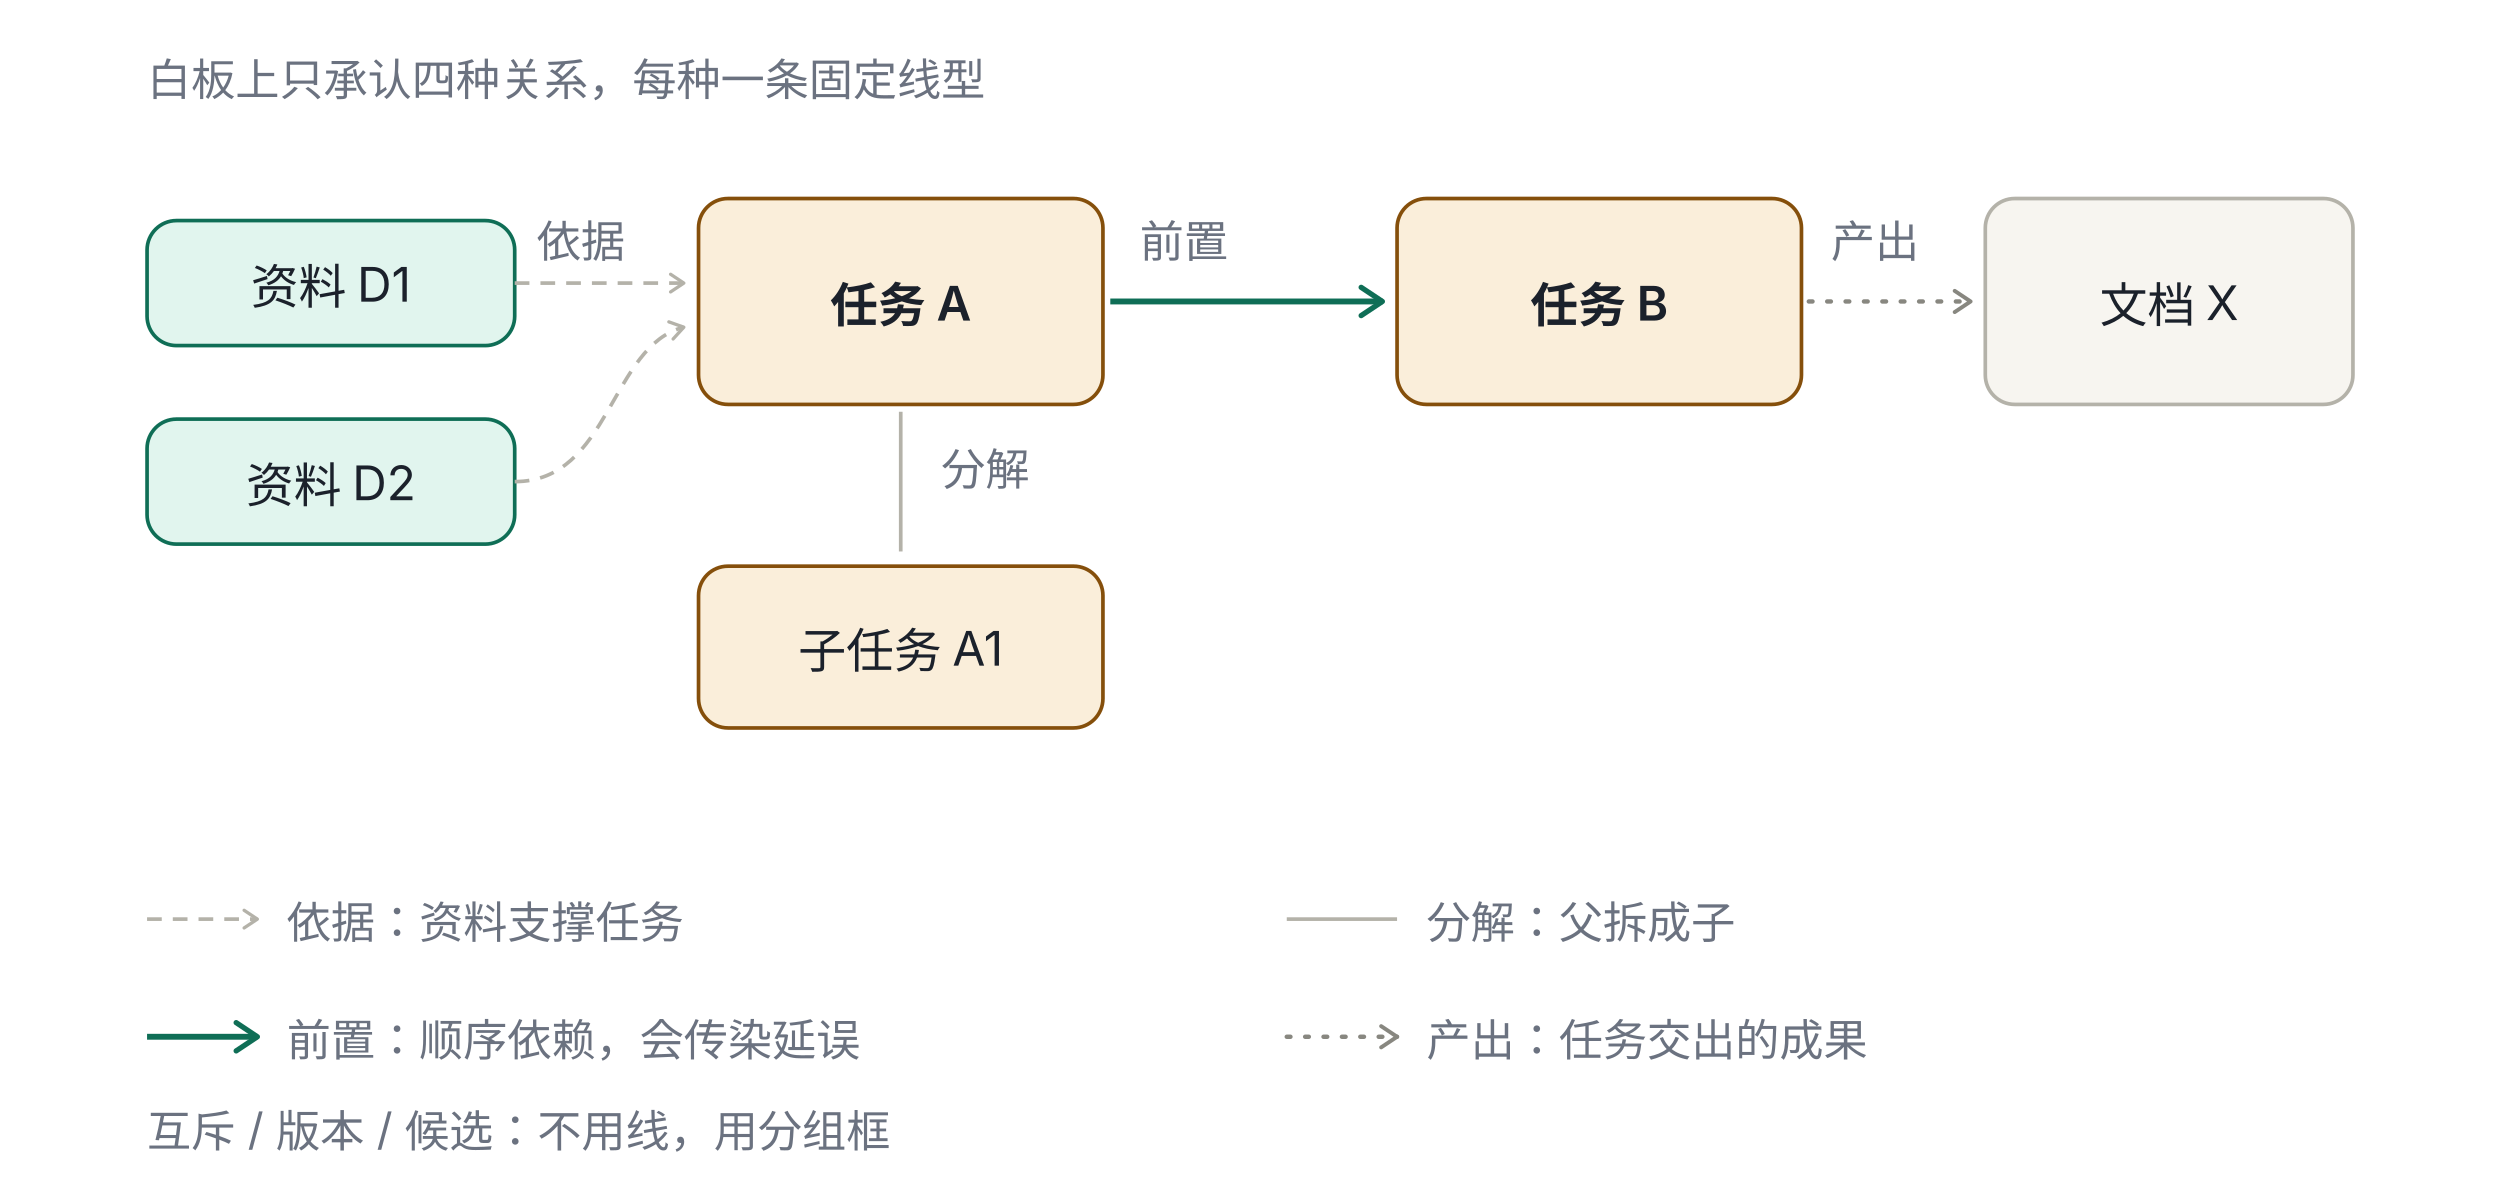
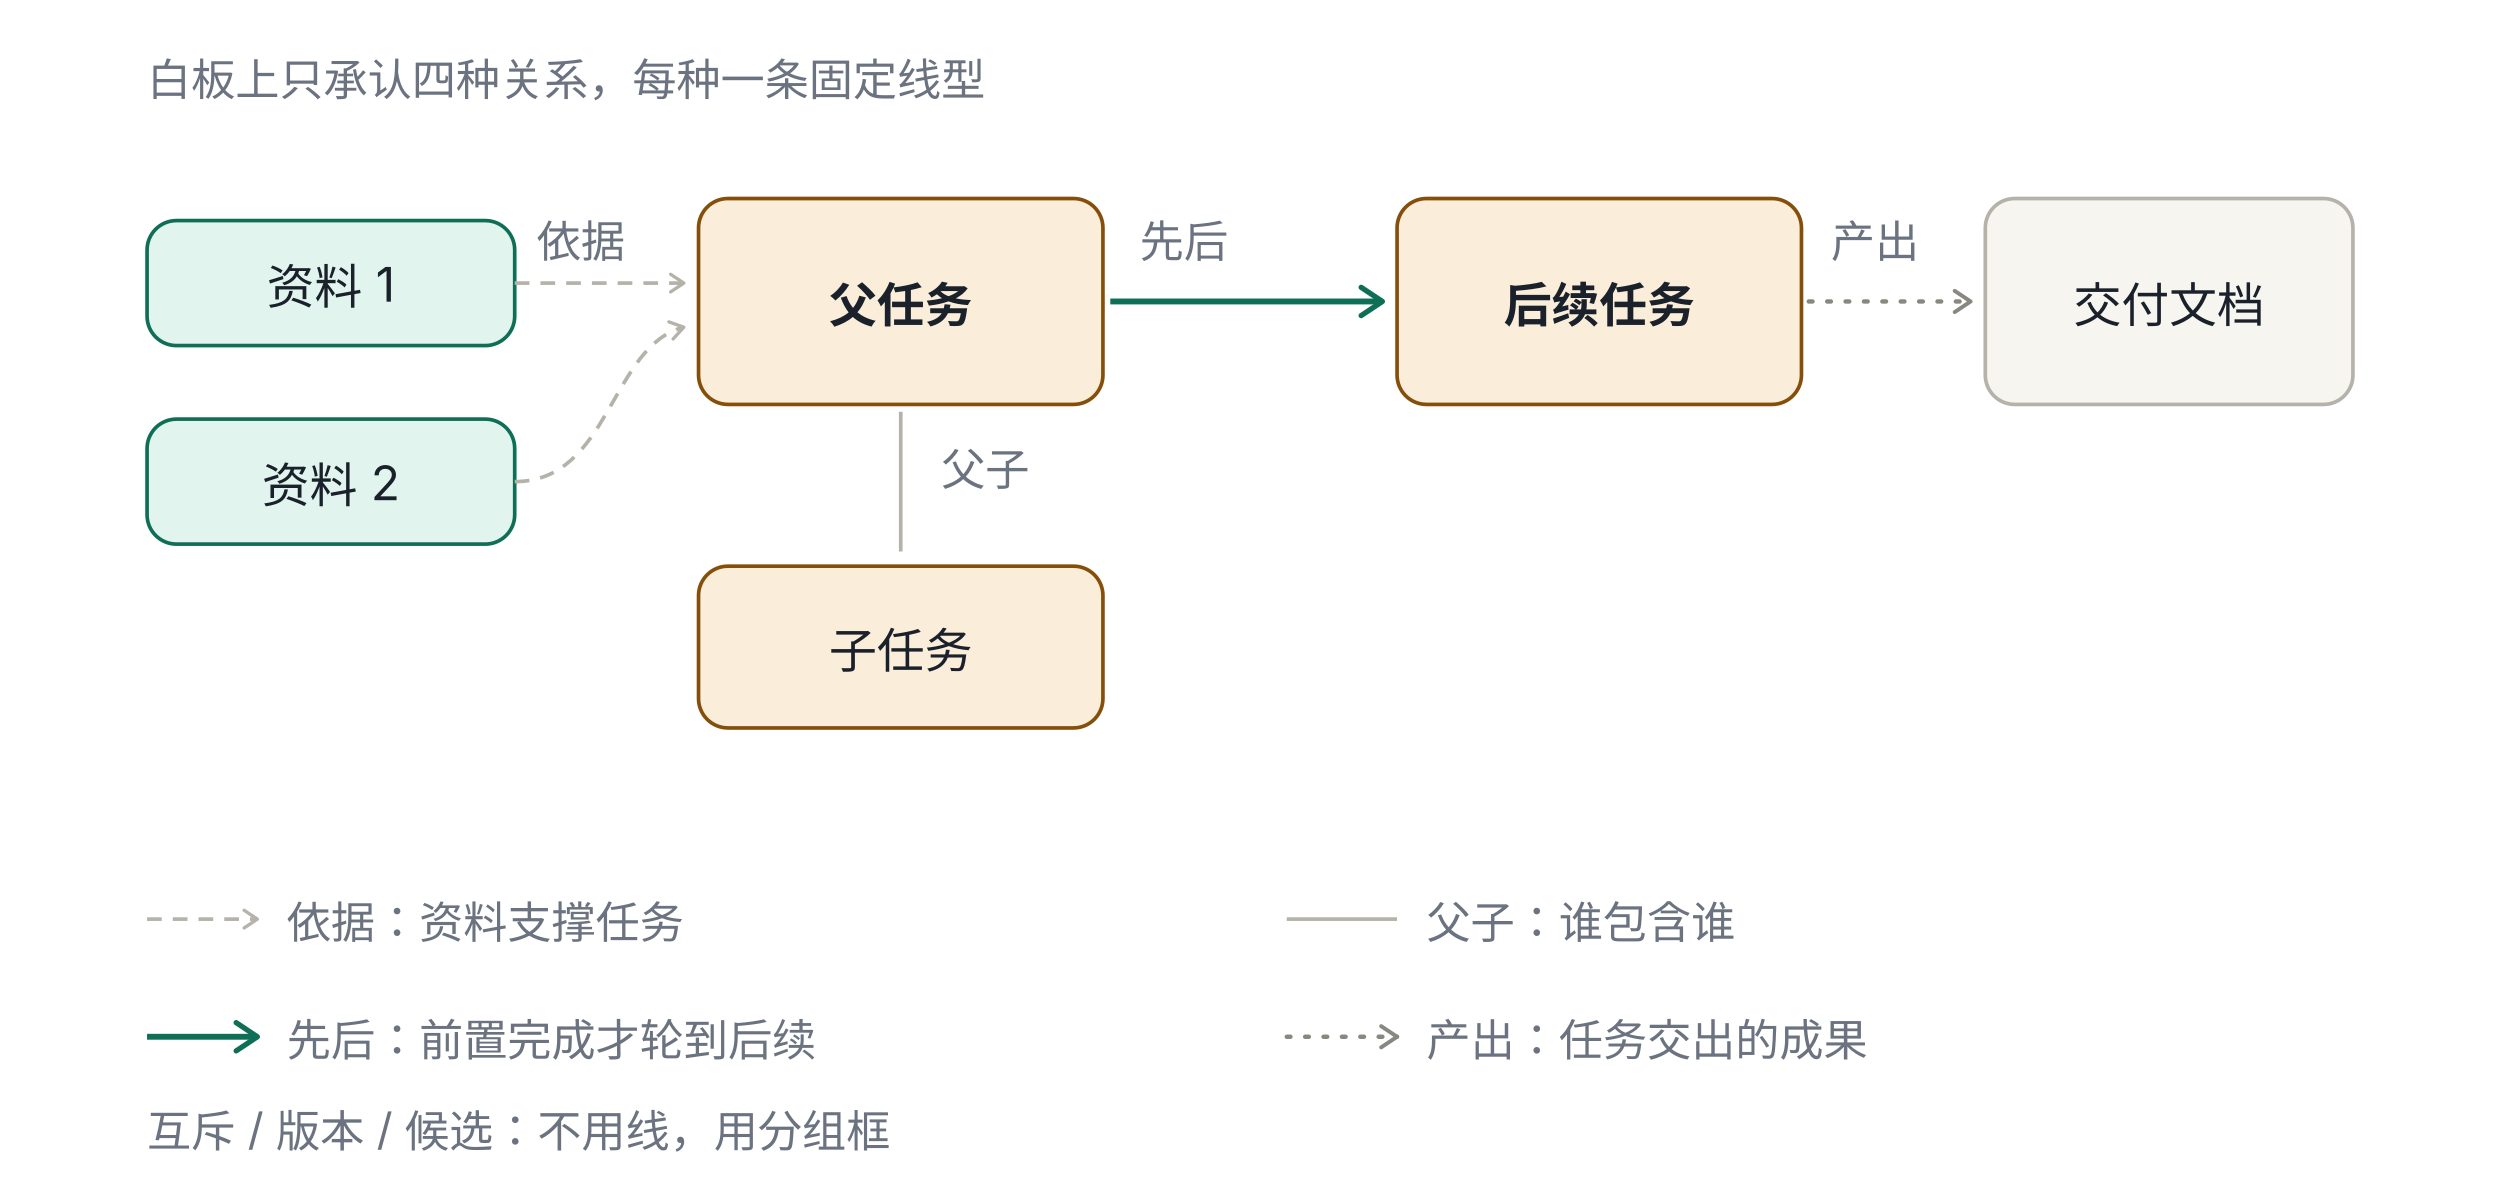
<svg xmlns="http://www.w3.org/2000/svg" viewBox="0 0 680 326" width="100%">
  <style>
.t{font-family:system-ui,-apple-system,'Segoe UI','Microsoft YaHei',sans-serif;font-size:13px;fill:#1b212b}
.s{font-family:system-ui,-apple-system,'Segoe UI','Microsoft YaHei',sans-serif;font-size:12px;fill:#6b7280}
.h{font-family:system-ui,-apple-system,'Segoe UI','Microsoft YaHei',sans-serif;font-size:13px;fill:#1b212b;font-weight:600}
</style>
  <defs>
    <marker id="a" viewBox="0 0 10 10" refX="8" refY="5" markerWidth="6" markerHeight="6" orient="auto-start-reverse">
      <path d="M2 1L8 5L2 9" fill="none" stroke="context-stroke" stroke-width="1.5" stroke-linecap="round" stroke-linejoin="round" />
    </marker>
  </defs>
  <text class="s" x="40" y="26">白板上只承认四种关系，每种一条固定线型</text>
  <rect x="40" y="60" width="100" height="34" rx="8" fill="#e1f5ee" stroke="#0f6e56" stroke-width="1" />
-   <text class="t" x="90" y="77" text-anchor="middle" dominant-baseline="central">资料 D1</text>
+   <text class="t" x="90" y="77" text-anchor="middle" dominant-baseline="central">资料 1</text>
  <rect x="40" y="114" width="100" height="34" rx="8" fill="#e1f5ee" stroke="#0f6e56" stroke-width="1" />
-   <text class="t" x="90" y="131" text-anchor="middle" dominant-baseline="central">资料 D2</text>
+   <text class="t" x="90" y="131" text-anchor="middle" dominant-baseline="central">资料 2</text>
  <rect x="190" y="54" width="110" height="56" rx="8" fill="#faeeda" stroke="#854f0b" stroke-width="1" />
-   <text class="h" x="245" y="82" text-anchor="middle" dominant-baseline="central">任务 A</text>
+   <text class="h" x="245" y="82" text-anchor="middle" dominant-baseline="central">父任务</text>
  <rect x="190" y="154" width="110" height="44" rx="8" fill="#faeeda" stroke="#854f0b" stroke-width="1" />
-   <text class="t" x="245" y="176" text-anchor="middle" dominant-baseline="central">子任务 A1</text>
+   <text class="t" x="245" y="176" text-anchor="middle" dominant-baseline="central">子任务</text>
  <rect x="380" y="54" width="110" height="56" rx="8" fill="#faeeda" stroke="#854f0b" stroke-width="1" />
-   <text class="h" x="435" y="82" text-anchor="middle" dominant-baseline="central">任务 B</text>
+   <text class="h" x="435" y="82" text-anchor="middle" dominant-baseline="central">后续任务</text>
  <rect x="540" y="54" width="100" height="56" rx="8" fill="#f7f5f0" stroke="#b4b2a9" stroke-width="1" />
-   <text class="t" x="590" y="82" text-anchor="middle" dominant-baseline="central">文档 X</text>
+   <text class="t" x="590" y="82" text-anchor="middle" dominant-baseline="central">交付文档</text>
  <path d="M140,77 L186,77" fill="none" stroke="#b4b2a9" stroke-width="1" stroke-dasharray="4 3" marker-end="url(#a)" />
  <path d="M140,131 C166,131 166,94 186,89" fill="none" stroke="#b4b2a9" stroke-width="1" stroke-dasharray="4 3" marker-end="url(#a)" />
  <path d="M245,112 L245,150" fill="none" stroke="#b4b2a9" stroke-width="1" />
  <path d="M302,82 L376,82" fill="none" stroke="#0f6e56" stroke-width="1.6" marker-end="url(#a)" />
  <path d="M492,82 L536,82" fill="none" stroke="#888780" stroke-width="1.2" stroke-dasharray="1 4" stroke-linecap="round" marker-end="url(#a)" />
  <text class="s" x="146" y="70">依据</text>
-   <text class="s" x="256" y="132">分解</text>
-   <text class="s" x="310" y="70">前置</text>
+   <text class="s" x="256" y="132">父子</text>
+   <text class="s" x="310" y="70">先后</text>
  <text class="s" x="498" y="70">产出</text>
  <path d="M40,250 L70,250" fill="none" stroke="#b4b2a9" stroke-width="1" stroke-dasharray="4 3" marker-end="url(#a)" />
  <text class="s" x="78" y="250" dominant-baseline="central">依据：资料支撑任务</text>
  <path d="M350,250 L380,250" fill="none" stroke="#b4b2a9" stroke-width="1" />
-   <text class="s" x="388" y="250" dominant-baseline="central">分解：父拆成子</text>
+   <text class="s" x="388" y="250" dominant-baseline="central">父子：谁包含谁</text>
  <path d="M40,282 L70,282" fill="none" stroke="#0f6e56" stroke-width="1.6" marker-end="url(#a)" />
-   <text class="s" x="78" y="282" dominant-baseline="central">前置：顺序依赖，会传染延误</text>
+   <text class="s" x="78" y="282" dominant-baseline="central">先后：前置完成才轮到后续</text>
  <path d="M350,282 L380,282" fill="none" stroke="#888780" stroke-width="1.2" stroke-dasharray="1 4" stroke-linecap="round" marker-end="url(#a)" />
  <text class="s" x="388" y="282" dominant-baseline="central">产出：任务交出的成果</text>
  <text class="s" x="40" y="312">互斥 / 版本 / 候选：不用线，用分组框</text>
</svg>
